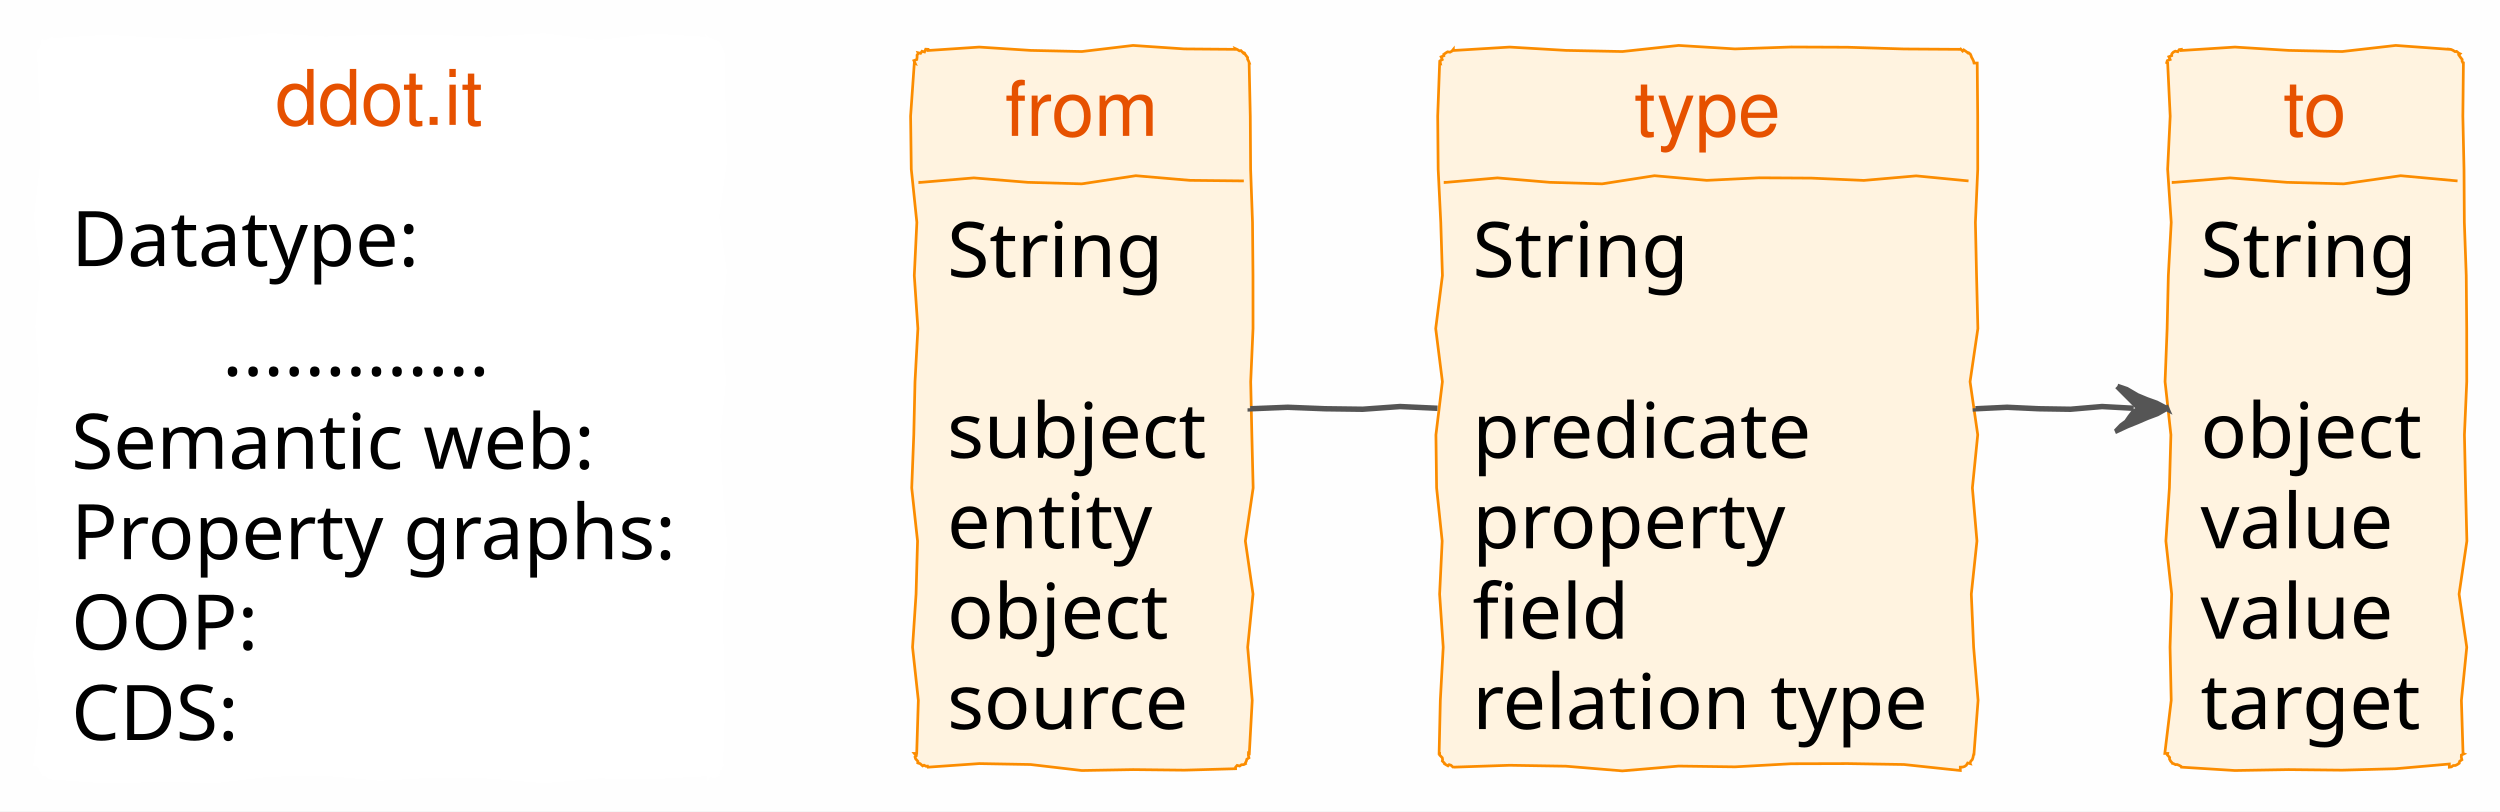
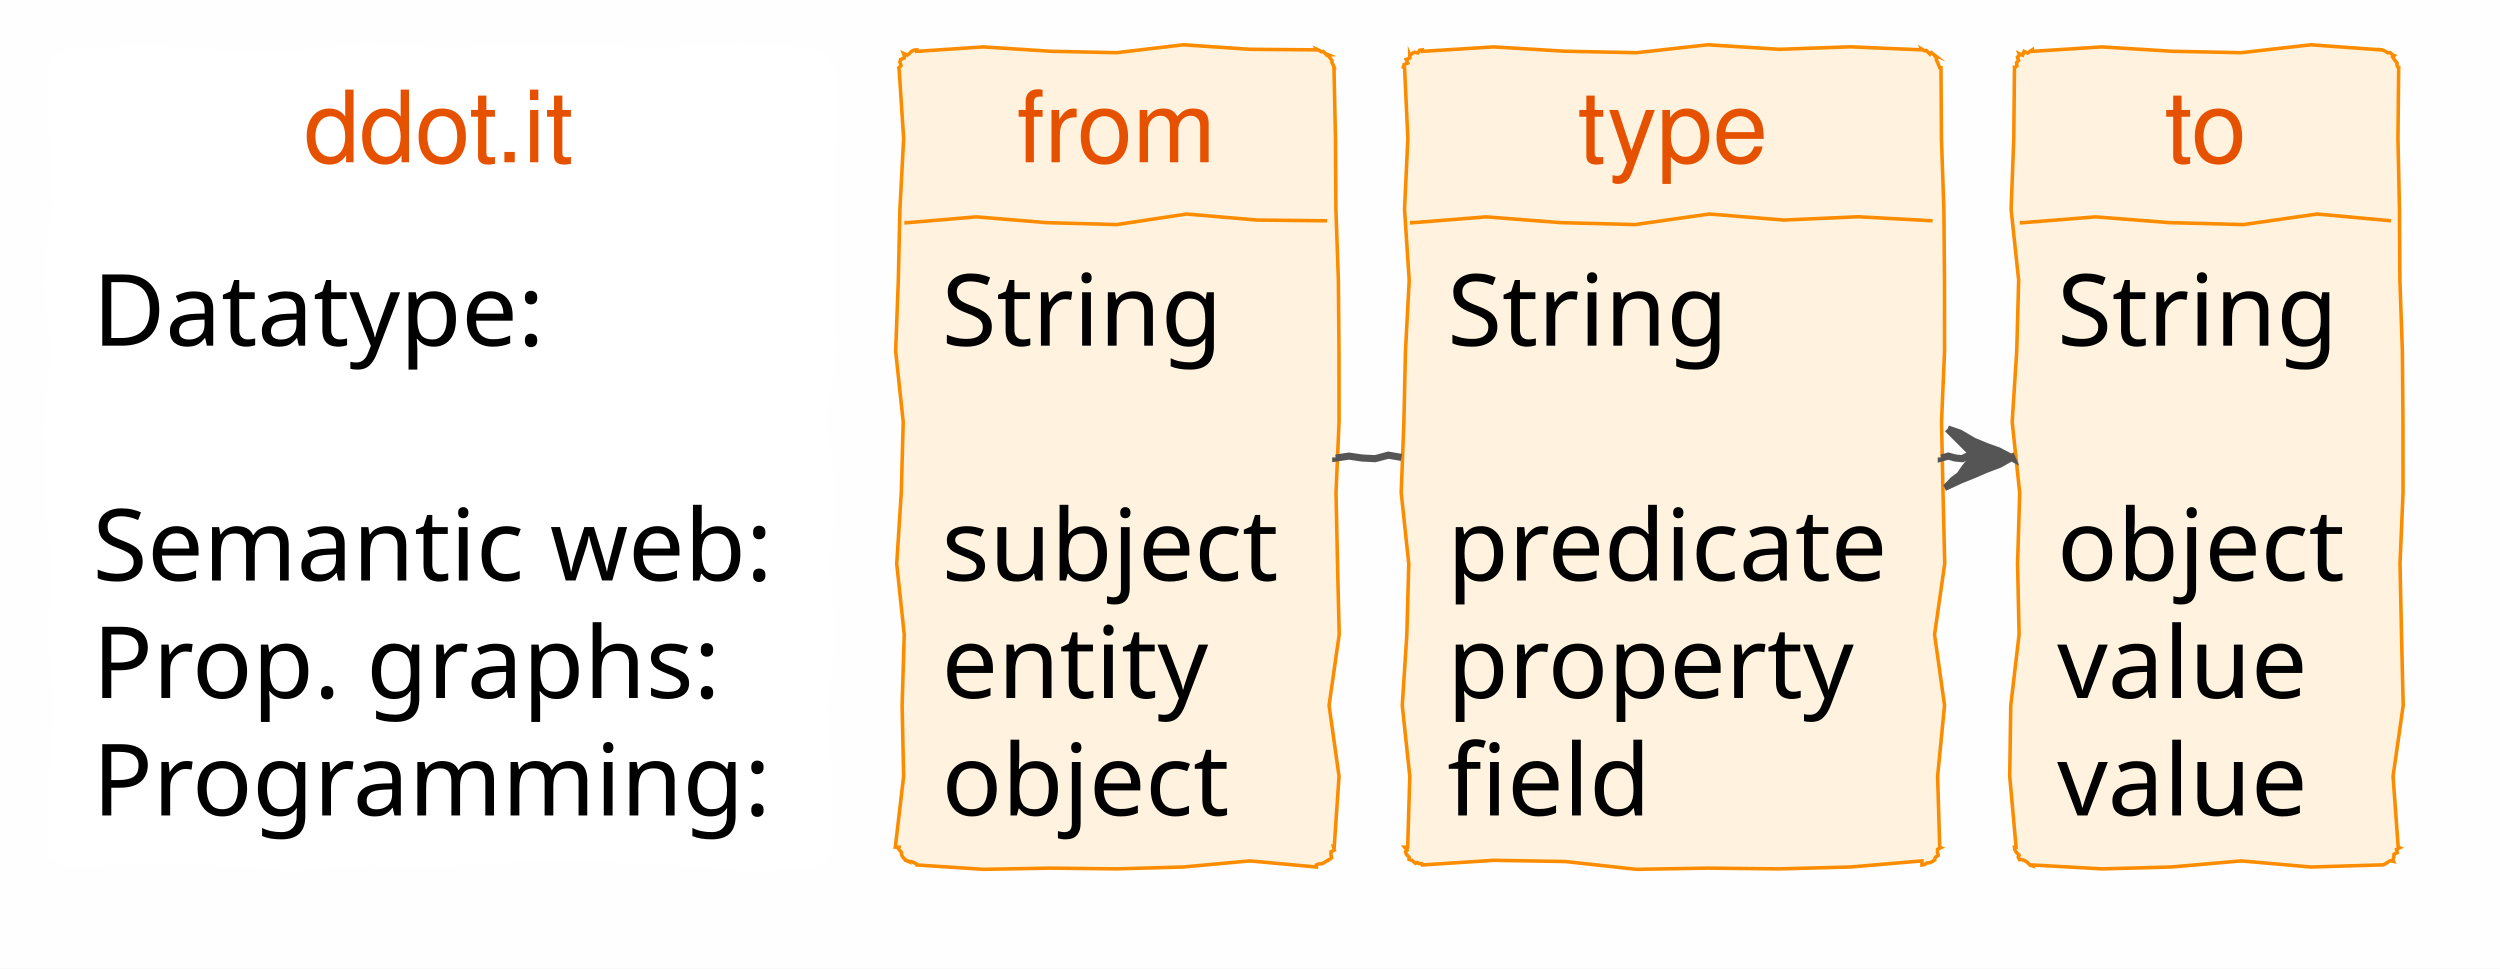
- <svg xmlns="http://www.w3.org/2000/svg" contentStyleType="text/css" data-diagram-type="CLASS" height="148px" preserveAspectRatio="none" style="width:456px;height:148px;background:#FEFEFE;" version="1.1" viewBox="0 0 456 148" width="456px" zoomAndPan="magnify">
+ <svg xmlns="http://www.w3.org/2000/svg" contentStyleType="text/css" data-diagram-type="CLASS" height="136px" preserveAspectRatio="none" style="width:351px;height:136px;background:#FEFEFE;" version="1.1" viewBox="0 0 351 136" width="351px" zoomAndPan="magnify">
  <defs />
  <g>
-     <rect fill="#FEFEFE" height="148" style="stroke:none;stroke-width:1;" width="456" x="0" y="0" />
-     <g class="entity" data-qualified-name="legend" data-source-line="24" id="ent0002">
-       <polygon fill="#FFFFFF" points="9.5,7,9.5,7.21,19.47,6.586,29.44,7.193,39.411,7.4,49.381,6.287,59.351,6.922,69.321,6.574,79.291,6.617,89.262,6.932,99.232,6.309,109.202,7.554,119.172,6.37,129.143,7,129.117,6.939,129.551,7.279,129.839,7.266,130.212,7.46,130.553,7.576,130.91,7.732,130.965,7.755,131.13,8.116,131.384,8.514,131.556,8.879,131.705,9.233,131.643,9.5,131.897,9.5,132.106,19.495,132.345,29.489,130.921,39.484,132.321,49.478,131.346,59.473,132.176,69.468,131.148,79.462,131.574,89.457,132.384,99.451,131.594,109.446,131.748,119.441,131.981,129.435,131.643,139.43,131.771,139.483,131.495,139.783,131.438,140.173,131.027,140.417,131.144,140.88,130.91,141.197,130.98,141.366,130.613,141.481,130.281,141.679,129.788,141.488,129.413,141.582,129.143,141.93,129.143,141.308,119.172,141.871,109.202,141.733,99.232,142.611,89.262,141.755,79.291,141.587,69.321,142.158,59.351,141.263,49.381,141.411,39.411,142.579,29.44,142.365,19.47,142.664,9.5,141.93,9.459,141.831,9.187,141.881,8.868,141.819,8.379,141.345,8.074,141.314,7.732,141.197,7.771,141.214,7.787,140.927,7.438,140.49,7.435,140.196,6.976,139.713,7,139.43,6.323,139.43,7.504,129.435,6.283,119.441,7.509,109.446,7.207,99.451,6.732,89.457,6.646,79.462,7.459,69.468,6.701,59.473,7.592,49.478,6.447,39.484,7.617,29.489,7.484,19.495,7,9.5,7.075,9.531,7.161,9.152,7.517,8.886,7.628,8.518,7.638,8.107,7.732,7.732,7.766,7.815,8.069,7.546,8.531,7.66,8.813,7.341,9.168,7.2,9.5,7" style="stroke:#FFFFFF;stroke-width:0.5;" />
-       <text fill="#E65100" font-family="Helvetica" font-size="14" lengthAdjust="spacing" textLength="38.138" x="50.252" y="22.78">ddot.it</text>
-       <path d="M8,31 L8,31.28 L18.22,30.448 L28.44,31.258 L38.661,31.533 L48.881,30.049 L59.101,30.896 L69.321,30.431 L79.541,30.489 L89.762,30.909 L99.982,30.078 L110.202,31.738 L120.422,30.16 L130.643,31" fill="#FFFFFF" />
+     <rect fill="#FEFEFE" height="136" style="stroke:none;stroke-width:1;" width="351" x="0" y="0" />
+     <g class="entity" data-qualified-name="legend" data-source-line="26" id="ent0001">
+       <polygon fill="#FFFFFF" points="9.5,7,9.5,7.21,19.954,6.586,30.408,7.193,40.863,7.4,51.317,6.287,61.771,6.922,72.225,6.574,82.679,6.617,93.134,6.932,103.588,6.309,114.042,7,114.113,7.17,114.315,6.952,114.724,7.232,115.158,7.572,115.445,7.559,115.81,7.732,115.831,7.741,115.946,8.082,116.158,8.462,116.323,8.823,116.576,9.221,116.542,9.5,117.213,9.5,117.221,19.449,116.797,29.398,117.006,39.348,117.244,49.297,115.821,59.246,117.221,69.195,116.246,79.144,117.076,89.094,116.047,99.043,116.474,108.992,116.542,118.941,116.77,119.036,116.38,119.289,116.281,119.662,116.207,120.045,116.084,120.409,115.81,120.709,115.809,120.708,115.493,120.944,115.03,120.826,114.785,121.236,114.466,121.464,114.042,121.441,114.042,121.886,103.588,122.054,93.134,120.958,82.679,120.789,72.225,120.82,61.771,121.382,51.317,121.245,40.863,122.123,30.408,121.267,19.954,121.098,9.5,121.441,9.529,121.512,9.061,121.09,8.727,120.989,8.522,121.202,8.141,120.99,7.732,120.709,7.958,120.803,7.487,120.315,7.538,120.043,7.475,119.724,7.001,119.235,7,118.941,6.904,118.941,7.126,108.992,7.652,99.043,6.996,89.094,7.463,79.144,6.446,69.195,6.323,59.246,7.504,49.297,6.283,39.348,7.509,29.398,7.207,19.449,7,9.5,6.918,9.466,7.037,9.101,7.434,8.851,7.347,8.401,7.768,8.161,7.732,7.732,7.662,7.562,8.165,7.776,8.501,7.588,8.824,7.368,9.152,7.161,9.5,7" style="stroke:#FFFFFF;stroke-width:0.5;stroke-linejoin:miter;stroke-miterlimit:10;" />
+       <text fill="#E65100" font-family="Helvetica" font-size="14" lengthAdjust="spacing" textLength="38.138" x="42.702" y="22.78">ddot.it</text>
+       <path d="M8,31 L8,31.28 L17.776,30.448 L27.553,31.258 L37.33,31.533 L47.106,30.049 L56.883,30.896 L66.659,30.431 L76.436,30.489 L86.212,30.909 L95.989,30.078 L105.765,31.738 L115.542,31" fill="#FFFFFF" />
      <text fill="#000000" font-family="sans-serif" font-size="14" lengthAdjust="spacing" textLength="64.777" x="13" y="48.535">Datatype:</text>
-       <text fill="#000000" font-family="sans-serif" font-size="14" lengthAdjust="spacing" textLength="97.542" x="13" y="85.512">Semantic web:</text>
-       <text fill="#000000" font-family="sans-serif" font-size="14" lengthAdjust="spacing" textLength="112.643" x="13" y="102">Property graphs:</text>
-       <text fill="#000000" font-family="sans-serif" font-size="14" lengthAdjust="spacing" textLength="33.92" x="13" y="118.488">OOP:</text>
-       <text fill="#000000" font-family="sans-serif" font-size="14" lengthAdjust="spacing" textLength="32.143" x="13" y="134.977">CDS:</text>
-       <path d="M8,63.732 L8,63.826 L14.506,63.548 L21.011,63.818 L27.517,63.91 L34.023,63.415 L40.528,63.732" fill="#FFFFFF" />
-       <text fill="#000000" font-family="sans-serif" font-size="14" lengthAdjust="spacing" textLength="57.586" x="40.528" y="68.523">.............</text>
-       <path d="M98.114,63.732 L98.114,63.826 L104.62,63.548 L111.126,63.818 L117.631,63.91 L124.137,63.415 L130.643,63.732" fill="#FFFFFF" />
+       <text fill="#000000" font-family="sans-serif" font-size="14" lengthAdjust="spacing" textLength="4.43" x="13" y="65.023"> </text>
+       <text fill="#000000" font-family="sans-serif" font-size="14" lengthAdjust="spacing" textLength="97.542" x="13" y="81.512">Semantic web:</text>
+       <text fill="#000000" font-family="sans-serif" font-size="14" lengthAdjust="spacing" textLength="90.993" x="13" y="98">Prop. graphs:</text>
+       <text fill="#000000" font-family="sans-serif" font-size="14" lengthAdjust="spacing" textLength="96.291" x="13" y="114.488">Programming:</text>
    </g>
-     <g class="entity" data-qualified-name="from" data-source-line="32" id="ent0003">
-       <polygon fill="#FFF3E0" points="169.27,9,169.27,9.21,178.62,8.586,187.971,9.193,197.321,9.4,206.672,8.287,216.022,8.922,225.373,9,225.318,8.869,225.677,9.028,226.071,9.272,226.345,9.226,226.857,9.756,227.14,9.732,226.946,9.652,227.226,10.061,227.566,10.494,227.553,10.782,227.747,11.155,227.873,11.5,227.841,11.5,228.051,21.187,228.112,30.874,228.458,40.561,228.544,50.248,228.552,59.934,228.127,69.621,228.336,79.308,228.575,88.995,227.151,98.682,228.551,108.369,227.576,118.056,228.406,127.743,227.873,137.43,227.72,137.367,227.705,137.774,227.808,138.231,227.418,138.484,227.319,138.857,227.14,139.197,227.184,139.302,226.84,139.472,226.433,139.489,226.116,139.725,225.653,139.607,225.373,139.93,225.373,140.214,216.022,140.478,206.672,140.374,197.321,140.543,187.971,139.447,178.62,139.278,169.27,139.93,169.191,139.738,168.909,139.765,168.538,139.576,168.296,139.7,167.833,139.29,167.502,139.197,167.397,139.154,167.426,138.873,167.004,138.405,166.903,138.071,167.116,137.866,166.77,137.43,167.206,137.43,167.505,127.743,166.448,118.056,167.089,108.369,167.36,98.682,166.298,88.995,166.674,79.308,166.896,69.621,167.422,59.934,166.766,50.248,167.233,40.561,166.216,30.874,166.093,21.187,166.77,11.5,166.925,11.564,166.696,11.055,167.22,10.858,167.273,10.466,167.273,10.052,167.502,9.732,167.457,9.623,167.914,9.727,168.171,9.347,168.638,9.475,168.846,8.976,169.27,9" style="stroke:#FB8C00;stroke-width:0.5;" />
-       <text fill="#E65100" font-family="Helvetica" font-size="14" lengthAdjust="spacing" textLength="28" x="183.321" y="24.78">from</text>
-       <path d="M167.77,33 L167.77,33.28 L177.62,32.448 L187.471,33.258 L197.321,33.533 L207.172,32.049 L217.022,32.896 L226.873,33" fill="#FFF3E0" style="stroke:#FB8C00;stroke-width:0.5;" />
-       <text fill="#000000" font-family="sans-serif" font-size="14" lengthAdjust="spacing" textLength="39.97" x="172.77" y="50.535">String</text>
-       <text fill="#000000" font-family="sans-serif" font-size="14" lengthAdjust="spacing" textLength="4.43" x="172.77" y="67.023"> </text>
-       <text fill="#000000" font-family="sans-serif" font-size="14" lengthAdjust="spacing" textLength="49.102" x="172.77" y="83.512">subject</text>
-       <text fill="#000000" font-family="sans-serif" font-size="14" lengthAdjust="spacing" textLength="38.322" x="172.77" y="100">entity</text>
-       <text fill="#000000" font-family="sans-serif" font-size="14" lengthAdjust="spacing" textLength="41.877" x="172.77" y="116.488">object</text>
-       <text fill="#000000" font-family="sans-serif" font-size="14" lengthAdjust="spacing" textLength="45.124" x="172.77" y="132.977">source</text>
+     <g class="entity" data-qualified-name="from" data-source-line="34" id="ent0002">
+       <polygon fill="#FFF3E0" points="128.72,7,128.72,7.21,138.07,6.586,147.421,7.193,156.771,7.4,166.122,6.287,175.472,6.922,184.822,7,184.768,6.869,185.127,7.028,185.521,7.272,185.795,7.226,186.307,7.756,186.59,7.732,186.396,7.652,186.676,8.061,187.016,8.494,187.003,8.782,187.197,9.155,187.322,9.5,187.291,9.5,187.501,19.449,187.562,29.398,187.908,39.348,187.994,49.297,188.002,59.246,187.577,69.195,187.786,79.144,188.025,89.094,186.601,99.043,188.001,108.992,187.322,118.941,187.231,118.904,187.34,119.363,186.877,119.585,186.862,119.993,186.965,120.45,186.59,120.709,186.584,120.694,186.25,120.888,185.926,121.106,185.583,121.277,185.176,121.294,184.822,121.441,184.822,121.729,175.472,120.869,166.122,121.726,156.771,121.99,147.421,121.886,138.07,122.054,128.72,121.441,128.658,121.293,128.283,121.094,127.934,120.957,127.652,120.984,127.281,120.795,126.952,120.709,127.162,120.796,126.752,120.333,126.554,119.958,126.583,119.678,126.161,119.21,126.22,118.941,125.701,118.941,126.869,108.992,126.656,99.043,126.954,89.094,125.898,79.144,126.539,69.195,126.81,59.246,125.748,49.297,126.124,39.348,126.346,29.398,126.872,19.449,126.22,9.5,126.219,9.499,126.509,9.206,126.342,8.722,126.451,8.353,126.961,8.15,126.952,7.732,126.861,7.511,127.371,7.742,127.686,7.503,127.979,7.21,128.321,7.037,128.72,7" style="stroke:#FB8C00;stroke-width:0.5;stroke-linejoin:miter;stroke-miterlimit:10;" />
+       <text fill="#E65100" font-family="Helvetica" font-size="14" lengthAdjust="spacing" textLength="28" x="142.771" y="22.78">from</text>
+       <path d="M127.22,31 L127.22,31.28 L137.07,30.448 L146.921,31.258 L156.771,31.533 L166.622,30.049 L176.472,30.896 L186.322,31" fill="#FFF3E0" style="stroke:#FB8C00;stroke-width:0.5;" />
+       <text fill="#000000" font-family="sans-serif" font-size="14" lengthAdjust="spacing" textLength="39.97" x="132.22" y="48.535">String</text>
+       <text fill="#000000" font-family="sans-serif" font-size="14" lengthAdjust="spacing" textLength="4.43" x="132.22" y="65.023"> </text>
+       <text fill="#000000" font-family="sans-serif" font-size="14" lengthAdjust="spacing" textLength="49.102" x="132.22" y="81.512">subject</text>
+       <text fill="#000000" font-family="sans-serif" font-size="14" lengthAdjust="spacing" textLength="38.322" x="132.22" y="98">entity</text>
+       <text fill="#000000" font-family="sans-serif" font-size="14" lengthAdjust="spacing" textLength="41.877" x="132.22" y="114.488">object</text>
    </g>
-     <g class="entity" data-qualified-name="type" data-source-line="41" id="ent0004">
-       <polygon fill="#FFF3E0" points="265.09,9,265.09,9.21,275.364,8.586,285.639,9.193,295.913,9.4,306.188,8.287,316.462,8.922,326.736,8.573,337.011,8.617,347.285,8.932,357.56,9,357.471,8.787,357.984,9.317,358.186,9.099,358.595,9.378,359.029,9.719,359.327,9.732,359.301,9.721,359.495,10.095,359.611,10.435,359.822,10.816,359.987,11.177,360.06,11.5,360.645,11.5,360.731,21.187,360.739,30.874,360.314,40.561,360.523,50.248,360.762,59.934,359.339,69.621,360.738,79.308,359.763,88.995,360.594,98.682,359.565,108.369,359.991,118.056,360.801,127.743,360.06,137.43,360.045,137.423,359.946,137.797,359.871,138.18,359.749,138.543,359.473,138.843,359.327,139.197,359.364,139.286,358.901,139.168,358.657,139.578,358.337,139.806,357.97,139.92,357.56,139.93,357.56,140.543,347.285,139.447,337.011,139.278,326.736,139.308,316.462,139.871,306.188,139.733,295.913,140.611,285.639,139.755,275.364,139.587,265.09,139.93,265.119,140,264.651,139.578,264.317,139.477,264.112,139.69,263.731,139.478,263.322,139.197,263.548,139.291,263.077,138.803,263.128,138.531,263.065,138.212,262.591,137.723,262.59,137.43,262.494,137.43,262.716,127.743,263.242,118.056,262.586,108.369,263.053,98.682,262.036,88.995,261.913,79.308,263.094,69.621,261.873,59.934,263.099,50.248,262.797,40.561,262.322,30.874,262.236,21.187,262.59,11.5,262.731,11.559,262.644,11.108,263.065,10.868,262.859,10.369,263.366,10.165,263.322,9.732,263.384,9.881,263.707,9.661,264.035,9.454,264.476,9.517,264.815,9.335,265.09,9" style="stroke:#FB8C00;stroke-width:0.5;" />
-       <text fill="#E65100" font-family="Helvetica" font-size="14" lengthAdjust="spacing" textLength="26.462" x="298.094" y="24.78">type</text>
-       <path d="M263.59,33 L263.59,33.28 L273.137,32.448 L282.684,33.258 L292.231,33.533 L301.778,32.049 L311.325,32.896 L320.872,32.431 L330.419,32.489 L339.966,32.909 L349.513,32.078 L359.06,33" fill="#FFF3E0" style="stroke:#FB8C00;stroke-width:0.5;" />
-       <text fill="#000000" font-family="sans-serif" font-size="14" lengthAdjust="spacing" textLength="39.97" x="268.59" y="50.535">String</text>
-       <text fill="#000000" font-family="sans-serif" font-size="14" lengthAdjust="spacing" textLength="4.43" x="268.59" y="67.023"> </text>
-       <text fill="#000000" font-family="sans-serif" font-size="14" lengthAdjust="spacing" textLength="63.137" x="268.59" y="83.512">predicate</text>
-       <text fill="#000000" font-family="sans-serif" font-size="14" lengthAdjust="spacing" textLength="58.03" x="268.59" y="100">property</text>
-       <text fill="#000000" font-family="sans-serif" font-size="14" lengthAdjust="spacing" textLength="29.852" x="268.59" y="116.488">field</text>
-       <text fill="#000000" font-family="sans-serif" font-size="14" lengthAdjust="spacing" textLength="85.47" x="268.59" y="132.977">relation type</text>
+     <g class="entity" data-qualified-name="type" data-source-line="43" id="ent0003">
+       <polygon fill="#FFF3E0" points="199.7,7,199.7,7.21,209.72,6.586,219.739,7.193,229.759,7.4,239.778,6.287,249.798,6.922,259.817,6.574,269.837,7,269.788,6.882,270.182,7.125,270.456,7.08,270.968,7.61,271.171,7.392,271.604,7.732,271.544,7.707,271.884,8.141,271.871,8.428,272.065,8.802,272.18,9.142,272.337,9.5,272.515,9.5,272.576,19.449,272.922,29.398,273.008,39.348,273.016,49.297,272.591,59.246,272.8,69.195,273.039,79.144,271.615,89.094,273.015,99.043,272.04,108.992,272.337,118.941,272.501,119.01,272.038,119.232,272.023,119.64,272.126,120.097,271.736,120.349,271.604,120.709,271.618,120.742,271.294,120.96,270.95,121.13,270.543,121.147,270.227,121.383,269.837,121.441,269.837,120.869,259.817,121.726,249.798,121.99,239.778,121.886,229.759,122.054,219.739,120.958,209.72,120.789,199.7,121.441,199.621,121.25,199.339,121.277,198.968,121.088,198.726,121.212,198.263,120.802,197.932,120.709,197.827,120.665,197.856,120.385,197.434,119.917,197.333,119.582,197.546,119.378,197.2,118.941,197.636,118.941,197.935,108.992,196.878,99.043,197.519,89.094,197.79,79.144,196.728,69.195,197.104,59.246,197.326,49.297,197.852,39.348,197.196,29.398,197.663,19.449,197.2,9.5,197.03,9.429,197.138,9.06,197.648,8.857,197.419,8.348,197.942,8.151,197.932,7.732,197.959,7.796,198.252,7.503,198.594,7.33,199.051,7.434,199.308,7.054,199.7,7" style="stroke:#FB8C00;stroke-width:0.5;stroke-linejoin:miter;stroke-miterlimit:10;" />
+       <text fill="#E65100" font-family="Helvetica" font-size="14" lengthAdjust="spacing" textLength="26.462" x="221.537" y="22.78">type</text>
+       <path d="M198.2,31 L198.2,31.28 L208.648,30.448 L219.096,31.258 L229.544,31.533 L239.992,30.049 L250.44,30.896 L260.889,30.431 L271.337,31" fill="#FFF3E0" style="stroke:#FB8C00;stroke-width:0.5;" />
+       <text fill="#000000" font-family="sans-serif" font-size="14" lengthAdjust="spacing" textLength="39.97" x="203.2" y="48.535">String</text>
+       <text fill="#000000" font-family="sans-serif" font-size="14" lengthAdjust="spacing" textLength="4.43" x="203.2" y="65.023"> </text>
+       <text fill="#000000" font-family="sans-serif" font-size="14" lengthAdjust="spacing" textLength="63.137" x="203.2" y="81.512">predicate</text>
+       <text fill="#000000" font-family="sans-serif" font-size="14" lengthAdjust="spacing" textLength="58.03" x="203.2" y="98">property</text>
+       <text fill="#000000" font-family="sans-serif" font-size="14" lengthAdjust="spacing" textLength="29.852" x="203.2" y="114.488">field</text>
    </g>
-     <g class="entity" data-qualified-name="to" data-source-line="49" id="ent0005">
-       <polygon fill="#FFF3E0" points="397.88,9,397.88,9.21,407.655,8.586,417.431,9.193,427.206,9.4,436.982,8.287,446.757,9,446.747,8.976,447.056,9.015,447.415,9.175,447.809,9.418,448.083,9.373,448.525,9.732,448.695,9.803,448.477,10.005,448.757,10.414,449.097,10.848,449.084,11.136,449.257,11.5,449.325,11.5,449.225,21.187,449.435,30.874,449.496,40.561,449.843,50.248,449.928,59.934,449.936,69.621,449.512,79.308,449.721,88.995,449.959,98.682,448.536,108.369,449.935,118.056,448.96,127.743,449.257,137.43,449.421,137.498,448.958,137.72,448.943,138.128,449.046,138.585,448.656,138.838,448.525,139.197,448.538,139.23,448.214,139.448,447.871,139.619,447.464,139.636,447.147,139.872,446.757,139.93,446.757,139.357,436.982,140.214,427.206,140.478,417.431,140.374,407.655,140.543,397.88,139.93,397.818,139.781,397.443,139.582,397.094,139.445,396.812,139.472,396.441,139.283,396.112,139.197,396.322,139.284,395.912,138.822,395.714,138.447,395.743,138.166,395.321,137.698,395.38,137.43,394.861,137.43,396.029,127.743,395.816,118.056,396.115,108.369,395.058,98.682,395.699,88.995,395.97,79.308,394.908,69.621,395.284,59.934,395.506,50.248,396.032,40.561,395.376,30.874,395.843,21.187,395.38,11.5,395.209,11.429,395.318,11.06,395.828,10.857,395.599,10.348,396.123,10.151,396.112,9.732,396.139,9.796,396.432,9.503,396.774,9.33,397.231,9.434,397.488,9.054,397.88,9" style="stroke:#FB8C00;stroke-width:0.5;" />
-       <text fill="#E65100" font-family="Helvetica" font-size="14" lengthAdjust="spacing" textLength="11.676" x="416.481" y="24.78">to</text>
-       <path d="M396.38,33 L396.38,33.28 L406.755,32.448 L417.131,33.258 L427.506,33.533 L437.882,32.049 L448.257,33" fill="#FFF3E0" style="stroke:#FB8C00;stroke-width:0.5;" />
-       <text fill="#000000" font-family="sans-serif" font-size="14" lengthAdjust="spacing" textLength="39.97" x="401.38" y="50.535">String</text>
-       <text fill="#000000" font-family="sans-serif" font-size="14" lengthAdjust="spacing" textLength="4.43" x="401.38" y="67.023"> </text>
-       <text fill="#000000" font-family="sans-serif" font-size="14" lengthAdjust="spacing" textLength="41.877" x="401.38" y="83.512">object</text>
-       <text fill="#000000" font-family="sans-serif" font-size="14" lengthAdjust="spacing" textLength="35.513" x="401.38" y="100">value</text>
-       <text fill="#000000" font-family="sans-serif" font-size="14" lengthAdjust="spacing" textLength="35.513" x="401.38" y="116.488">value</text>
-       <text fill="#000000" font-family="sans-serif" font-size="14" lengthAdjust="spacing" textLength="40.462" x="401.38" y="132.977">target</text>
+     <g class="entity" data-qualified-name="to" data-source-line="51" id="ent0004">
+       <polygon fill="#FFF3E0" points="285.33,7,285.33,7.21,295.105,6.586,304.881,7.193,314.656,7.4,324.432,6.287,334.207,7,334.197,6.976,334.506,7.015,334.865,7.175,335.259,7.418,335.533,7.373,335.975,7.732,336.145,7.803,335.927,8.005,336.207,8.414,336.547,8.848,336.534,9.136,336.707,9.5,336.775,9.5,336.675,19.449,336.885,29.398,336.946,39.348,337.293,49.297,337.378,59.246,337.386,69.195,336.962,79.144,337.171,89.094,337.409,99.043,335.986,108.992,336.707,118.941,336.916,119.028,336.469,119.257,336.579,119.717,336.115,119.939,336.1,120.347,335.975,120.709,336.069,120.938,335.615,120.841,335.281,121.034,334.957,121.253,334.614,121.423,334.207,121.441,334.207,121.438,324.432,121.729,314.656,120.869,304.881,121.726,295.105,121.99,285.33,121.441,285.387,121.578,285.055,121.484,284.561,121,284.186,120.801,283.837,120.664,283.562,120.709,283.544,120.702,283.355,120.331,283.479,120.089,283.069,119.626,282.871,119.251,282.83,118.941,283.058,118.941,282.163,108.992,282.311,99.043,283.479,89.094,283.266,79.144,283.565,69.195,282.508,59.246,283.149,49.297,283.42,39.348,282.358,29.398,282.734,19.449,282.83,9.5,282.869,9.516,283.177,9.23,283.122,8.792,283.412,8.498,283.245,8.015,283.562,7.732,283.476,7.524,283.98,7.741,284.178,7.219,284.688,7.45,285.003,7.21,285.33,7" style="stroke:#FB8C00;stroke-width:0.5;stroke-linejoin:miter;stroke-miterlimit:10;" />
+       <text fill="#E65100" font-family="Helvetica" font-size="14" lengthAdjust="spacing" textLength="11.676" x="303.931" y="22.78">to</text>
+       <path d="M283.83,31 L283.83,31.28 L294.205,30.448 L304.581,31.258 L314.956,31.533 L325.332,30.049 L335.707,31" fill="#FFF3E0" style="stroke:#FB8C00;stroke-width:0.5;" />
+       <text fill="#000000" font-family="sans-serif" font-size="14" lengthAdjust="spacing" textLength="39.97" x="288.83" y="48.535">String</text>
+       <text fill="#000000" font-family="sans-serif" font-size="14" lengthAdjust="spacing" textLength="4.43" x="288.83" y="65.023"> </text>
+       <text fill="#000000" font-family="sans-serif" font-size="14" lengthAdjust="spacing" textLength="41.877" x="288.83" y="81.512">object</text>
+       <text fill="#000000" font-family="sans-serif" font-size="14" lengthAdjust="spacing" textLength="35.513" x="288.83" y="98">value</text>
+       <text fill="#000000" font-family="sans-serif" font-size="14" lengthAdjust="spacing" textLength="35.513" x="288.83" y="114.488">value</text>
    </g>
-     <g class="link" data-entity-1="ent0003" data-entity-2="ent0004" data-link-type="association" data-source-line="59" id="lnk7">
-       <path d="M228.05,74.47 L228.05,74.563 L234.88,74.286 L241.71,74.556 L248.54,74.648 L255.37,74.153 L262.2,74.47" fill="none" style="stroke:#555555;stroke-width:1;" />
+     <g class="link" data-entity-1="ent0002" data-entity-2="ent0003" data-link-type="association" data-source-line="61" id="lnk6">
+       <path d="M187.54,64.22 L187.54,64.313 L189.386,64.036 L191.232,64.306 L193.078,64.398 L194.924,63.903 L196.77,64.22" fill="none" style="stroke:#555555;stroke-width:1;" />
    </g>
-     <g class="link" data-entity-1="ent0004" data-entity-2="ent0005" data-link-type="dependency" data-source-line="60" id="lnk8">
-       <path d="M360.32,74.47 L360.32,74.563 L366.094,74.286 L371.868,74.556 L377.642,74.648 L383.416,74.153 L389.19,74.47" fill="none" style="stroke:#555555;stroke-width:1;" />
-       <polygon fill="#555555" points="395.19,74.47,395.219,74.534,393.334,73.544,391.616,72.929,389.844,72.192,387.893,71.053,386.19,70.47,386.172,70.452,386.889,71.169,387.7,71.98,388.574,72.854,389.227,73.507,390.19,74.47,390.32,74.6,389.241,75.121,388.543,76.023,387.892,76.972,386.97,77.65,386.19,78.47,386.199,78.491,387.986,77.66,389.814,76.924,391.622,76.143,393.469,75.448,395.19,74.47" style="stroke:#555555;stroke-width:1;" />
+     <g class="link" data-entity-1="ent0003" data-entity-2="ent0004" data-link-type="dependency" data-source-line="62" id="lnk7">
+       <path d="M272.56,64.22 L272.56,64.313 L273.538,64.036 L274.516,64.306 L275.494,64.398 L276.472,63.903 L277.45,64.22" fill="none" style="stroke:#555555;stroke-width:1;" />
+       <polygon fill="#555555" points="282.45,64.22,282.478,64.284,280.594,63.294,278.876,62.679,277.104,61.942,275.153,60.803,273.45,60.22,273.432,60.202,274.149,60.919,274.96,61.73,275.834,62.604,276.487,63.257,277.45,64.22,277.58,64.35,276.501,64.871,275.803,65.773,275.152,66.722,274.23,67.4,273.45,68.22,273.459,68.241,275.246,67.41,277.074,66.674,278.882,65.893,280.729,65.198,282.45,64.22" style="stroke:#555555;stroke-width:1;stroke-linejoin:miter;stroke-miterlimit:10;" />
    </g>
  </g>
</svg>
